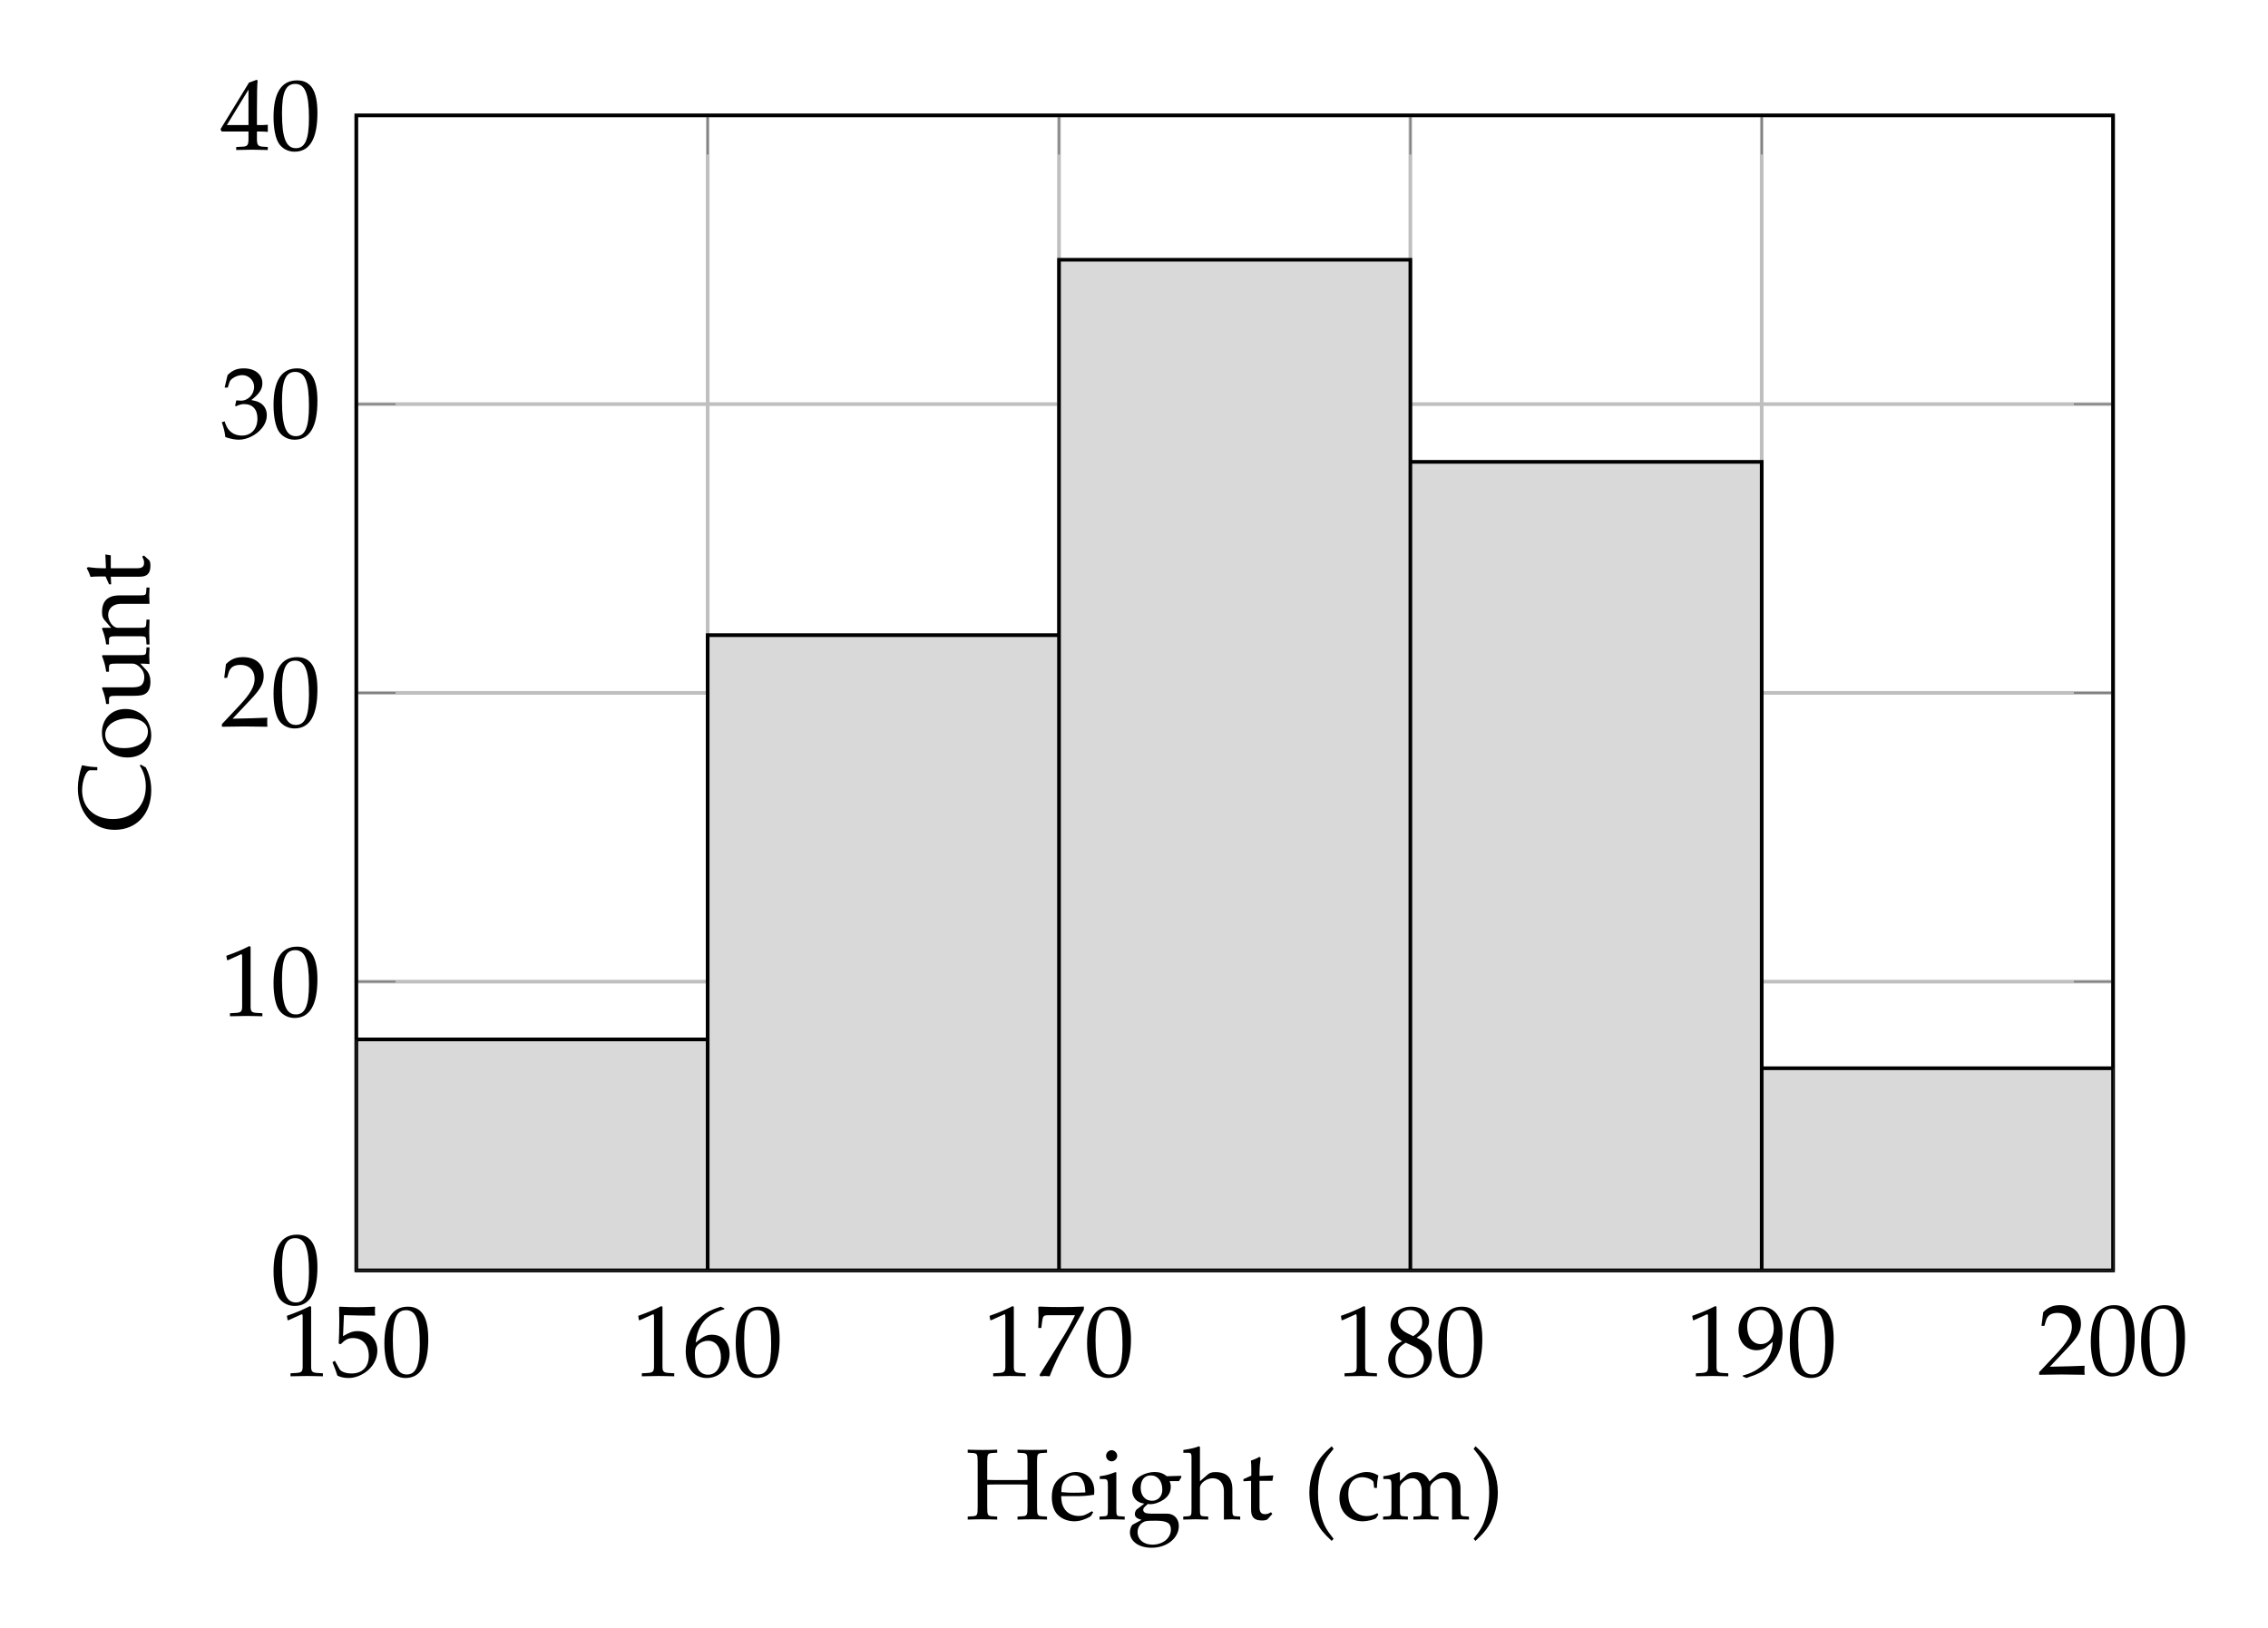
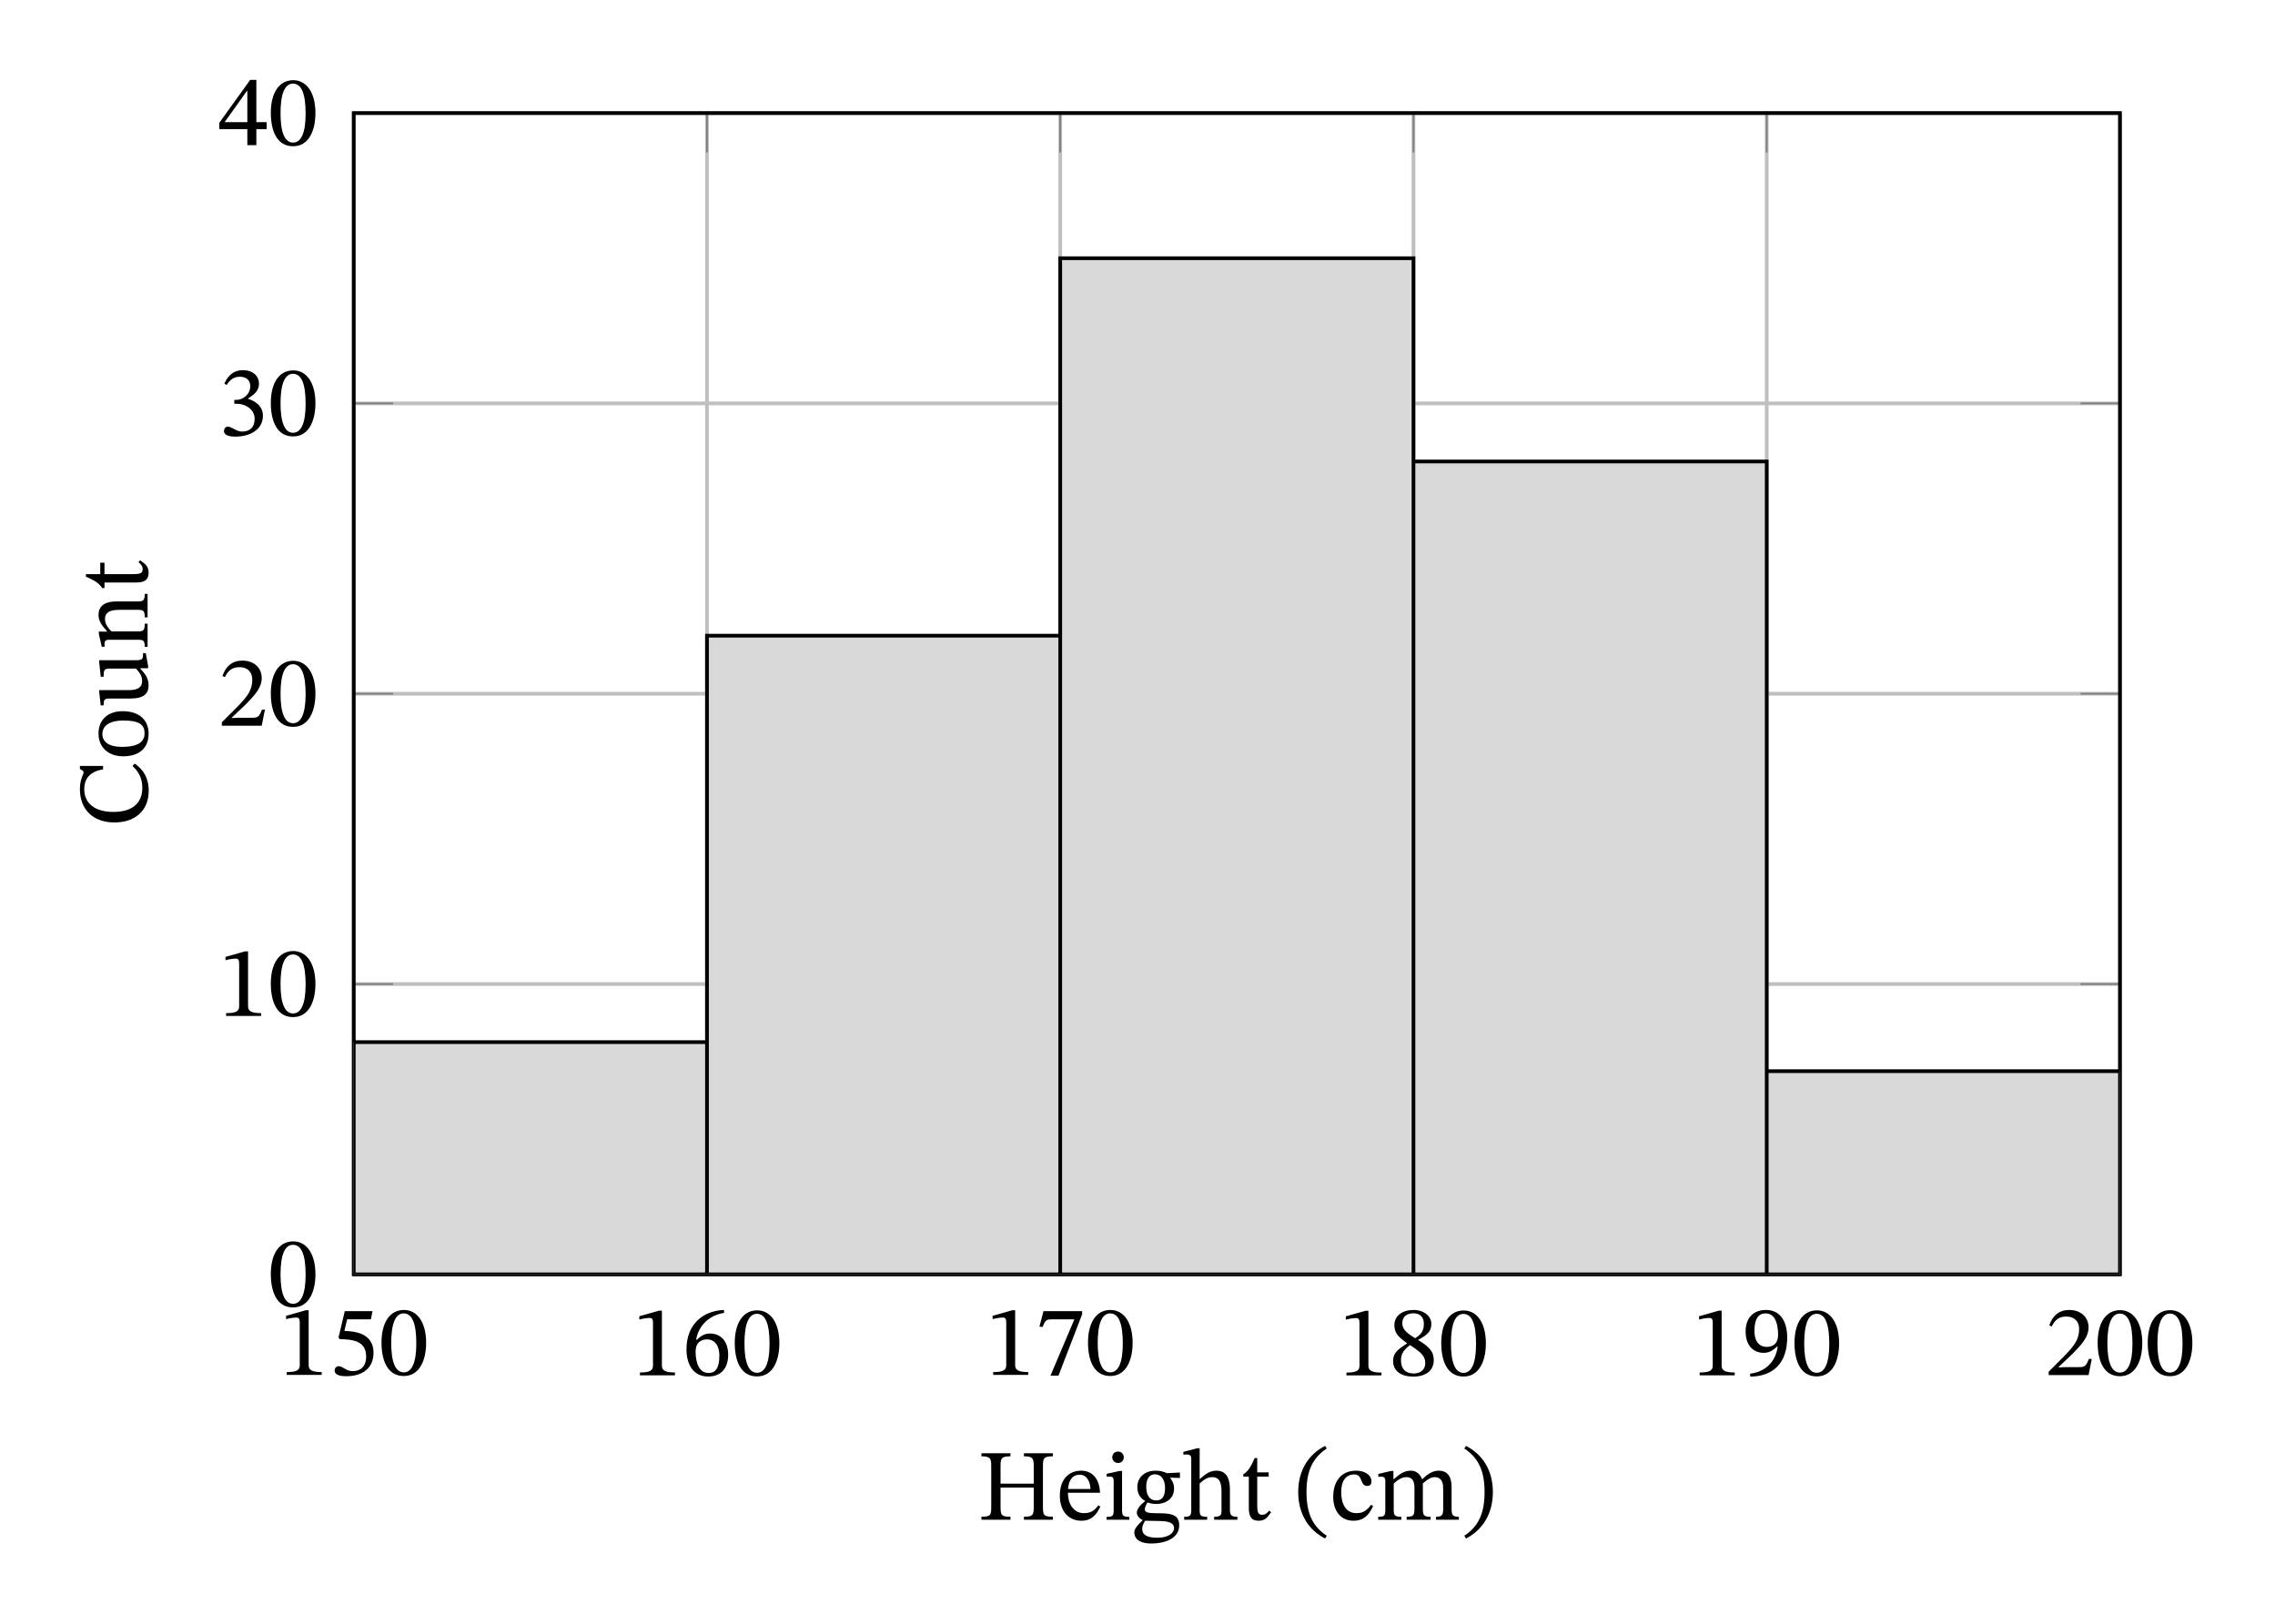
- <svg xmlns="http://www.w3.org/2000/svg" xmlns:xlink="http://www.w3.org/1999/xlink" version="1.1" width="245.867" height="176.449" viewBox="0 0 245.867 176.449">
+ <svg xmlns="http://www.w3.org/2000/svg" xmlns:xlink="http://www.w3.org/1999/xlink" version="1.1" width="245.3" height="175.08" viewBox="0 0 245.3 175.08">
  <defs>
-     <path id="font_1_19" d="M.067 .555H.077L.206 .613C.207 .614 .208 .614 .209 .614 .215 .614 .217 .605 .217 .581V.096C.217 .044 .206 .033 .152 .03L.096 .027V-.003C.25 0 .25 0 .261 0 .274 0 .296 0 .33-.001 .342-.002 .377-.002 .418-.003V.027L.366 .03C.311 .033 .301 .044 .301 .096V.689L.287 .694C.222 .66 .151 .63 .06 .598L.067 .555Z" />
-     <path id="font_1_23" d="M.127 .605C.256 .601 .312 .6 .432 .6L.437 .605C.435 .623 .435 .631 .435 .644 .435 .658 .435 .666 .437 .684L.432 .689C.357 .685 .312 .684 .258 .684 .203 .684 .159 .685 .084 .689L.079 .684C.08 .623 .081 .579 .081 .547 .081 .462 .078 .366 .075 .322L.095 .316C.142 .363 .169 .377 .218 .377 .314 .377 .374 .309 .374 .201 .374 .09 .31 .025 .201 .025 .147 .025 .097 .043 .083 .069L.037 .151 .013 .137C.036 .08 .048 .048 .062 .004 .09-.011 .13-.02 .173-.02 .24-.02 .311 .009 .366 .057 .427 .111 .459 .179 .459 .253 .459 .366 .378 .446 .264 .446 .216 .446 .18 .433 .118 .396L.127 .605Z" />
-     <path id="font_1_28" d="M.263 .689C.108 .689 .029 .566 .029 .324 .029 .207 .05 .106 .085 .057 .12 .008 .176-.02 .238-.02 .389-.02 .465 .11 .465 .366 .465 .585 .4 .689 .263 .689M.245 .654C.342 .654 .381 .556 .381 .316 .381 .103 .343 .015 .251 .015 .154 .015 .113 .116 .113 .36 .113 .571 .15 .654 .245 .654Z" />
-     <path id="font_1_24" d="M.416 .672 .379 .689C.283 .657 .242 .637 .191 .593 .088 .507 .032 .385 .032 .248 .032 .082 .112-.02 .241-.02 .371-.02 .468 .083 .468 .22 .468 .335 .399 .41 .293 .41 .243 .41 .213 .397 .154 .35 .143 .341 .142 .34 .131 .332 .152 .513 .236 .61 .416 .664V.672M.255 .35C.331 .35 .382 .284 .382 .185 .382 .08 .331 .013 .254 .013 .169 .013 .123 .086 .123 .221 .123 .256 .127 .275 .138 .292 .16 .326 .207 .35 .255 .35Z" />
-     <path id="font_1_25" d="M.056 .01 .065-.003C.104 0 .104 0 .111 0 .118 0 .118 0 .157-.003 .199 .106 .248 .21 .314 .33L.497 .66V.69C.389 .686 .354 .685 .273 .685 .2 .685 .151 .686 .054 .69L.044 .685C.047 .589 .047 .589 .047 .579 .047 .568 .047 .568 .044 .477H.074L.081 .533C.089 .596 .096 .604 .142 .604H.409C.369 .521 .338 .463 .3 .402L.056 .01Z" />
-     <path id="font_1_26" d="M.168 .345C.127 .326 .11 .315 .088 .294 .05 .256 .03 .211 .03 .159 .03 .056 .113-.02 .226-.02 .356-.02 .464 .082 .464 .206 .464 .286 .427 .329 .313 .381 .404 .443 .436 .485 .436 .545 .436 .631 .365 .689 .259 .689 .14 .689 .053 .613 .053 .508 .053 .44 .08 .402 .168 .345M.284 .295C.347 .267 .385 .218 .385 .164 .385 .08 .322 .014 .241 .014 .156 .014 .101 .074 .101 .167 .101 .24 .13 .286 .204 .331L.284 .295M.223 .423C.16 .454 .128 .494 .128 .544 .128 .61 .176 .655 .247 .655 .32 .655 .368 .607 .368 .534 .368 .477 .343 .438 .278 .396L.223 .423Z" />
-     <path id="font_1_27" d="M.096-.02C.207 .016 .255 .039 .309 .085 .406 .168 .457 .283 .457 .417 .457 .586 .376 .689 .244 .689 .116 .689 .02 .589 .02 .455 .02 .34 .095 .256 .199 .256 .233 .256 .272 .267 .29 .282L.36 .34C.352 .172 .243 .049 .062 .005V-.003L.096-.02M.24 .656C.285 .656 .318 .637 .34 .597 .358 .565 .37 .516 .37 .471 .37 .379 .317 .317 .24 .317 .16 .317 .106 .388 .106 .492 .106 .593 .158 .656 .24 .656Z" />
-     <path id="font_1_20" d="M.016 .023V-.003C.203 0 .203 0 .239 0 .275 0 .275 0 .468-.003 .466 .018 .466 .028 .466 .042 .466 .055 .466 .065 .468 .087 .353 .082 .307 .081 .122 .077L.304 .27C.401 .373 .431 .428 .431 .503 .431 .618 .353 .689 .226 .689 .154 .689 .105 .669 .056 .619L.039 .483H.068L.081 .529C.097 .587 .133 .612 .2 .612 .286 .612 .341 .558 .341 .473 .341 .398 .299 .324 .186 .204L.016 .023Z" />
-     <path id="font_1_21" d="M.043 .498H.074L.092 .554C.103 .588 .166 .622 .218 .622 .283 .622 .336 .569 .336 .506 .336 .431 .277 .368 .206 .368 .198 .368 .187 .369 .174 .37L.159 .371 .147 .318 .154 .312C.192 .329 .211 .334 .238 .334 .321 .334 .369 .281 .369 .19 .369 .088 .308 .021 .215 .021 .169 .021 .128 .036 .098 .064 .074 .086 .061 .109 .042 .163L.015 .153C.036 .092 .044 .056 .05 .006 .103-.012 .147-.02 .184-.02 .264-.02 .356 .025 .411 .092 .445 .133 .462 .177 .462 .224 .462 .272 .442 .314 .406 .339 .381 .357 .358 .365 .308 .374 .388 .436 .418 .482 .418 .541 .418 .63 .344 .689 .233 .689 .165 .689 .12 .67 .072 .622L.043 .498Z" />
-     <path id="font_1_22" d="M.28 .181V.106C.28 .046 .269 .032 .22 .03L.158 .027V-.003C.291 0 .291 0 .315 0 .339 0 .339 0 .472-.003V.027L.424 .03C.375 .033 .364 .046 .364 .106V.181C.423 .181 .444 .18 .472 .177V.248C.425 .244 .406 .244 .391 .245H.388 .364V.384C.364 .562 .366 .648 .371 .689L.359 .694 .285 .667 .002 .204 .013 .181H.28M.28 .245H.065L.28 .597V.245Z" />
+     <path id="font_1_1138" d="M.426 0V.028C.334 .028 .297 .046 .297 .095V.639H.268L.074 .584V.551C.105 .561 .156 .567 .176 .567 .201 .567 .209 .553 .209 .518V.095C.209 .045 .174 .028 .08 .028V0H.426Z" />
+     <path id="font_1_1142" d="M.417 .549 .433 .63H.159L.097 .369 .109 .354C.123 .354 .128 .354 .154 .352 .292 .345 .37 .304 .37 .179 .37 .075 .307 .037 .236 .037 .172 .037 .139 .086 .099 .086 .074 .086 .059 .066 .059 .043 .059 .006 .097-.013 .174-.013 .333-.013 .443 .065 .443 .219 .443 .376 .32 .423 .202 .432L.155 .435 .182 .549H.417Z" />
+     <path id="font_1_1137" d="M.468 .317C.468 .523 .378 .642 .249 .642 .104 .642 .027 .51 .027 .32 .027 .143 .086-.011 .247-.011 .404-.011 .468 .146 .468 .317M.371 .311C.371 .119 .326 .025 .247 .025 .167 .025 .123 .121 .123 .315 .123 .513 .167 .608 .246 .608 .328 .608 .371 .514 .371 .311Z" />
+     <path id="font_1_1143" d="M.415 .646C.2 .637 .045 .498 .045 .257 .045 .11 .11-.012 .259-.012 .385-.012 .457 .067 .457 .203 .457 .334 .386 .413 .277 .413 .225 .413 .188 .391 .147 .351L.14 .352C.165 .498 .277 .596 .417 .617L.415 .646M.37 .195C.37 .068 .33 .023 .263 .023 .176 .023 .135 .112 .135 .236 .135 .323 .189 .355 .247 .355 .33 .355 .37 .285 .37 .195Z" />
+     <path id="font_1_1144" d="M.464 .599V.63H.082L.042 .477 .073 .474C.1 .539 .108 .549 .164 .549H.387L.151-.008H.23L.464 .599Z" />
+     <path id="font_1_1145" d="M.448 .15C.448 .23 .412 .278 .295 .349V.352C.388 .403 .424 .436 .424 .509 .424 .588 .348 .647 .249 .647 .139 .647 .059 .59 .059 .499 .059 .431 .081 .39 .183 .319V.316C.09 .254 .046 .222 .046 .142 .046 .04 .13-.012 .246-.012 .365-.012 .448 .045 .448 .15M.213 .3C.334 .222 .364 .185 .364 .121 .364 .053 .312 .019 .25 .019 .174 .019 .124 .06 .124 .15 .124 .219 .156 .254 .213 .3M.35 .511C.35 .447 .33 .408 .264 .368 .175 .422 .137 .458 .137 .517 .137 .578 .179 .614 .247 .614 .311 .614 .35 .577 .35 .511Z" />
+     <path id="font_1_1146" d="M.085-.013C.306-.011 .45 .116 .45 .374 .45 .522 .389 .646 .24 .646 .114 .646 .039 .567 .039 .432 .039 .3 .11 .222 .219 .222 .269 .222 .305 .243 .35 .284L.356 .283C.334 .121 .221 .032 .083 .016L.085-.013M.126 .438C.126 .566 .171 .612 .236 .612 .324 .612 .36 .523 .36 .398 .36 .312 .307 .281 .249 .281 .166 .281 .126 .345 .126 .438Z" />
+     <path id="font_1_1139" d="M.464 .16H.435C.412 .1 .399 .079 .346 .079H.207L.137 .076V.081L.269 .206C.375 .313 .432 .382 .432 .471 .432 .576 .353 .644 .24 .644 .143 .644 .075 .588 .044 .491L.068 .481C.105 .556 .149 .579 .214 .579 .291 .579 .339 .531 .339 .456 .339 .351 .289 .288 .19 .186L.038 .034V0H.432L.464 .16Z" />
+     <path id="font_1_1140" d="M.086 .498C.12 .551 .157 .579 .217 .579 .279 .579 .319 .545 .319 .486 .319 .405 .248 .35 .18 .35H.161V.312H.181C.277 .312 .362 .253 .362 .164 .362 .066 .301 .037 .238 .037 .214 .037 .2 .041 .157 .063 .122 .081 .114 .086 .098 .086 .072 .086 .059 .063 .059 .042 .059 .016 .081-.013 .171-.013 .317-.013 .444 .057 .444 .194 .444 .283 .377 .336 .297 .361V.364C.36 .404 .405 .441 .405 .51 .405 .586 .346 .644 .244 .644 .162 .644 .1 .598 .063 .511L.086 .498Z" />
+     <path id="font_1_1141" d="M.481 .158V.227H.379V.645H.318L.013 .221V.158H.29V0H.379V.158H.481M.29 .227H.068V.231L.286 .536H.29V.227Z" />
    <clipPath id="clip_2">
-       <path transform="matrix(1,0,0,-1,38.627,137.756)" d="M0 0H190.443V125.246H0Z" />
+       <path transform="matrix(1,0,0,-1,38.141,137.44)" d="M0 0H190.443V125.246H0Z" />
    </clipPath>
-     <path id="font_1_1" d="M.616 .12C.616 .041 .611 .033 .565 .03L.517 .027V-.003C.576-.001 .611 0 .663 0 .715 0 .751-.001 .81-.003V.027L.762 .03C.716 .033 .711 .041 .711 .12V.569C.711 .648 .716 .656 .762 .659L.81 .662V.692C.737 .689 .715 .689 .663 .689 .613 .689 .589 .69 .517 .692V.662L.565 .659C.611 .656 .616 .648 .616 .569V.392C.595 .391 .574 .39 .533 .39H.299C.258 .39 .236 .391 .216 .392V.569C.216 .648 .221 .656 .267 .659L.315 .662V.692C.242 .689 .22 .689 .168 .689 .118 .689 .094 .69 .022 .692V.662L.07 .659C.116 .656 .121 .648 .121 .569V.12C.121 .041 .116 .033 .07 .03L.022 .027V-.003C.081-.001 .116 0 .168 0 .22 0 .256-.001 .315-.003V.027L.267 .03C.221 .033 .216 .041 .216 .12V.344C.243 .346 .259 .346 .299 .346H.533C.573 .346 .589 .346 .616 .344V.12Z" />
-     <path id="font_1_4" d="M.437 .07 .424 .08C.36 .042 .337 .033 .294 .033 .229 .033 .175 .062 .147 .111 .128 .144 .121 .172 .119 .23H.265C.334 .23 .377 .233 .446 .244 .447 .258 .448 .267 .448 .279 .448 .395 .374 .47 .262 .47 .225 .47 .182 .457 .141 .433 .059 .385 .026 .323 .026 .219 .026 .156 .041 .102 .068 .064 .108 .011 .175-.02 .25-.02 .287-.02 .324-.012 .365 .006 .392 .017 .413 .03 .417 .036L.437 .07M.359 .267C.307 .265 .283 .264 .247 .264 .201 .264 .175 .265 .121 .27 .121 .317 .125 .339 .138 .365 .159 .41 .202 .437 .25 .437 .283 .437 .309 .424 .327 .396 .349 .363 .356 .334 .359 .267Z" />
-     <path id="font_1_8" d="M.188 .465 .179 .469C.128 .448 .076 .434 .023 .428V.4H.06C.1 .4 .104 .393 .104 .327V.102C.104 .039 .101 .032 .067 .03L.021 .027V-.003C.121 0 .121 0 .146 0 .171 0 .171 0 .271-.003V.027L.225 .03C.191 .032 .188 .039 .188 .102V.465M.142 .687C.112 .687 .086 .661 .086 .631 .086 .602 .112 .576 .141 .576 .17 .576 .197 .602 .197 .631 .197 .659 .17 .687 .142 .687Z" />
-     <path id="font_1_6" d="M.519 .379 .544 .42 .54 .432 .398 .428C.361 .458 .325 .47 .276 .47 .232 .47 .181 .456 .14 .432 .084 .4 .055 .35 .055 .289 .055 .215 .101 .164 .175 .156L.096 .095C.086 .08 .081 .067 .081 .052 .081 .024 .099 .008 .147-.006L.06-.053C.046-.061 .032-.098 .032-.129 .032-.22 .121-.283 .248-.283 .399-.283 .518-.188 .518-.066 .518 .006 .47 .056 .4 .056H.24C.188 .056 .164 .068 .164 .095 .164 .108 .172 .119 .198 .141 .204 .146 .206 .148 .21 .152 .22 .151 .226 .15 .234 .15 .277 .15 .33 .169 .371 .198 .416 .231 .438 .271 .438 .324 .438 .344 .435 .357 .427 .379H.519M.24 .436C.308 .436 .354 .38 .354 .294 .354 .229 .312 .184 .251 .184 .184 .184 .139 .236 .139 .313 .139 .391 .176 .436 .24 .436M.287-.014C.4-.014 .439-.037 .439-.102 .439-.188 .36-.252 .255-.252 .168-.252 .108-.201 .108-.127 .108-.082 .134-.041 .174-.024 .19-.016 .218-.014 .287-.014Z" />
-     <path id="font_1_7" d="M.007 .661H.063C.081 .661 .088 .65 .088 .62V.102C.088 .039 .085 .032 .051 .03L.006 .027V-.003C.074-.001 .101 0 .13 0 .159 0 .186-.001 .254-.003V.027L.209 .03C.175 .032 .172 .039 .172 .102V.314C.172 .359 .238 .408 .299 .408 .366 .408 .41 .358 .41 .281V-.003C.471 0 .472 0 .489 0 .503 0 .503 0 .572-.003V.027L.531 .03C.497 .032 .494 .038 .494 .102V.295C.494 .412 .439 .469 .327 .469 .29 .469 .269 .462 .248 .444L.172 .378V.718L.163 .726C.119 .709 .086 .701 .007 .689V.661Z" />
-     <path id="font_1_15" d="M.098 .382V.094C.098 .02 .131-.012 .208-.012 .231-.012 .255-.007 .261 0L.309 .053 .296 .07C.271 .056 .256 .051 .237 .051 .198 .051 .182 .071 .182 .12V.382H.31L.319 .436 .182 .43V.468C.182 .51 .185 .546 .193 .61L.181 .621C.157 .606 .127 .593 .096 .583 .099 .553 .1 .534 .1 .504V.434L.022 .399V.378L.098 .382Z" />
-     <path id="font_1_31" d="M.301-.194C.229-.105 .203-.057 .177 .033 .156 .105 .146 .181 .146 .266 .146 .349 .156 .42 .175 .485 .201 .568 .228 .615 .301 .7L.282 .726C.178 .633 .137 .578 .099 .48 .073 .413 .06 .342 .06 .266 .06 .159 .085 .058 .133-.032 .168-.099 .2-.138 .282-.215L.301-.194Z" />
-     <path id="font_1_3" d="M.399 .312C.399 .358 .404 .399 .413 .435 .373 .459 .338 .47 .297 .47 .249 .47 .193 .451 .133 .413 .063 .369 .026 .299 .026 .211 .026 .075 .121-.02 .255-.02 .307-.02 .382-.001 .392 .014L.413 .046 .403 .061C.366 .041 .334 .032 .298 .032 .187 .032 .114 .119 .114 .251 .114 .358 .164 .418 .254 .418 .298 .418 .346 .398 .364 .373L.371 .312H.399Z" />
-     <path id="font_1_10" d="M.018 .4H.055C.095 .4 .099 .393 .099 .327V.102C.099 .039 .096 .032 .062 .03L.016 .027V-.003C.112 0 .115 0 .143 0 .171 0 .197-.001 .262-.003V.027L.22 .03C.186 .032 .183 .039 .183 .102V.314C.183 .359 .249 .408 .309 .408 .363 .408 .4 .357 .4 .281V.102C.4 .039 .397 .032 .363 .03L.317 .027V-.003C.417 0 .417 0 .442 0 .467 0 .467 0 .567-.003V.027L.521 .03C.487 .032 .484 .039 .484 .102V.314C.484 .359 .55 .408 .61 .408 .664 .408 .701 .357 .701 .281V-.003C.762 0 .763 0 .78 0 .793 0 .793 0 .869-.003V.027L.822 .03C.788 .032 .785 .039 .785 .102V.308C.785 .407 .727 .469 .635 .469 .6 .469 .571 .46 .553 .444L.477 .376C.445 .442 .404 .469 .335 .469 .298 .469 .27 .46 .252 .444L.183 .38V.465L.174 .469C.123 .448 .071 .434 .018 .428V.4Z" />
-     <path id="font_1_32" d="M.051-.215C.12-.15 .149-.117 .18-.068 .241 .029 .273 .145 .273 .265 .273 .342 .26 .413 .234 .48 .196 .577 .155 .632 .051 .726L.032 .7C.105 .614 .132 .567 .157 .485 .177 .42 .187 .349 .187 .266 .187 .181 .177 .105 .156 .033 .13-.057 .104-.105 .032-.194L.051-.215Z" />
-     <path id="font_1_34" d="M.67 .084 .661 .094C.599 .054 .53 .034 .454 .034 .259 .034 .129 .164 .129 .361 .129 .545 .243 .667 .415 .667 .513 .667 .614 .627 .614 .588V.516H.645C.646 .566 .65 .602 .664 .668 .579 .696 .506 .709 .433 .709 .346 .709 .263 .688 .196 .649 .082 .582 .022 .477 .022 .342 .022 .126 .18-.02 .415-.02 .498-.02 .573-.002 .642 .034L.67 .084Z" />
-     <path id="font_1_12" d="M.279 .47C.133 .47 .032 .367 .032 .217 .032 .076 .121-.02 .25-.02 .404-.02 .514 .087 .514 .237 .514 .373 .416 .47 .279 .47M.261 .437C.353 .437 .421 .337 .421 .2 .421 .085 .37 .013 .289 .013 .191 .013 .125 .109 .125 .251 .125 .372 .173 .437 .261 .437Z" />
-     <path id="font_1_16" d="M.503 .465 .494 .469C.443 .448 .391 .434 .338 .428V.4H.375C.415 .4 .419 .393 .419 .327V.164C.419 .142 .405 .114 .382 .091 .354 .063 .322 .049 .283 .049 .248 .049 .22 .06 .204 .079 .19 .095 .183 .126 .183 .17V.465L.174 .469C.123 .448 .071 .434 .018 .428V.4H.055C.095 .4 .099 .393 .099 .327V.159C.099 .089 .105 .058 .123 .033 .145 .003 .183-.012 .24-.012 .285-.012 .325 .002 .352 .027L.419 .089C.419 .06 .418 .044 .415-.003 .482 0 .483 0 .498 0 .512 0 .512 0 .581-.003V.027L.54 .03C.506 .032 .503 .038 .503 .102V.465Z" />
-     <path id="font_1_11" d="M.41-.003C.471 0 .472 0 .489 0 .503 0 .503 0 .572-.003V.027L.531 .03C.497 .032 .494 .038 .494 .102V.295C.494 .412 .439 .469 .327 .469 .29 .469 .269 .462 .248 .444L.172 .378V.465L.163 .469C.112 .448 .06 .434 .007 .428V.4H.044C.084 .4 .088 .393 .088 .327V.102C.088 .039 .085 .032 .051 .03L.006 .027V-.003C.074-.001 .101 0 .13 0 .159 0 .186-.001 .254-.003V.027L.209 .03C.175 .032 .172 .039 .172 .102V.314C.172 .359 .238 .408 .299 .408 .366 .408 .41 .358 .41 .281V-.003Z" />
+     <path id="font_3_10" d="M.323 0V.03C.233 .03 .225 .043 .225 .131V.318H.553V.131C.553 .044 .545 .03 .456 .03V0H.742V.03C.651 .03 .644 .044 .644 .131V.525C.644 .604 .647 .627 .742 .627V.657H.456V.627C.548 .627 .553 .603 .553 .525V.357H.225V.525C.225 .603 .228 .627 .323 .627V.657H.036V.627C.128 .627 .133 .603 .133 .525V.131C.133 .042 .126 .03 .036 .03V0H.323Z" />
+     <path id="font_3_259" d="M.247-.01C.35-.01 .398 .053 .434 .129L.415 .143C.383 .101 .352 .065 .271 .065 .189 .065 .116 .13 .114 .267H.431C.426 .406 .354 .485 .245 .485 .128 .485 .034 .405 .034 .239 .034 .077 .127-.01 .247-.01M.115 .304C.122 .394 .16 .445 .23 .445 .301 .445 .334 .377 .337 .304H.115Z" />
+     <path id="font_3_263" d="M.257 0V.028C.19 .028 .185 .043 .185 .101V.482H.159L.033 .454V.425C.033 .425 .044 .427 .058 .427 .087 .427 .102 .423 .102 .38V.101C.102 .044 .099 .028 .032 .028V0H.257M.145 .561C.18 .561 .202 .587 .202 .618 .202 .648 .18 .674 .145 .674 .11 .674 .088 .648 .088 .618 .088 .587 .111 .561 .145 .561Z" />
+     <path id="font_3_261" d="M.191-.235C.317-.235 .465-.189 .465-.055 .465 .06 .369 .064 .243 .064 .151 .064 .125 .074 .125 .104 .125 .121 .141 .157 .151 .171 .177 .162 .205 .156 .237 .156 .342 .156 .414 .215 .414 .308 .414 .358 .392 .391 .378 .411V.416L.472 .413V.467L.344 .46C.312 .476 .274 .485 .232 .485 .126 .485 .051 .422 .051 .322 .051 .257 .08 .213 .128 .186V.184C.081 .148 .046 .106 .046 .07 .046 .039 .074 .01 .102-.002V-.006C.048-.058 .021-.092 .021-.125 .021-.18 .06-.235 .191-.235M.127-.01C.141-.01 .16-.011 .24-.012 .243-.012 .246-.012 .249-.012 .316-.013 .414-.014 .414-.083 .414-.126 .367-.178 .249-.178 .147-.178 .099-.149 .099-.091 .099-.07 .106-.047 .127-.01M.238 .191C.173 .191 .139 .24 .139 .326 .139 .41 .173 .449 .225 .449 .289 .449 .325 .395 .325 .314 .325 .219 .288 .191 .238 .191Z" />
+     <path id="font_3_262" d="M.556 0V.029C.493 .029 .482 .048 .482 .101V.3C.482 .382 .463 .485 .348 .485 .295 .485 .249 .462 .186 .403H.183V.706H.156L.022 .671V.643C.022 .643 .035 .645 .051 .645 .078 .645 .1 .64 .1 .605V.093C.1 .037 .082 .029 .03 .029V0H.257V.029C.188 .029 .183 .045 .183 .097V.359C.232 .404 .268 .421 .307 .421 .388 .421 .399 .352 .399 .27V.097C.399 .049 .395 .029 .326 .029V0H.556Z" />
+     <path id="font_3_275" d="M.293 .09C.268 .062 .255 .049 .223 .049 .184 .049 .175 .073 .175 .144V.426H.288V.468H.175V.61H.15C.114 .525 .084 .478 .037 .449V.426H.092V.116C.092 .026 .121-.01 .188-.01 .252-.01 .273 .02 .312 .074L.293 .09Z" />
+     <path id="font_3_1841" d="M.312-.158C.166-.062 .112 .073 .112 .274 .112 .473 .166 .607 .312 .704L.296 .73C.135 .648 .03 .492 .03 .274 .03 .054 .135-.103 .296-.186L.312-.158Z" />
+     <path id="font_3_257" d="M.408 .148C.363 .09 .329 .065 .264 .065 .161 .065 .112 .151 .112 .273 .112 .388 .161 .448 .242 .448 .328 .448 .295 .334 .369 .334 .397 .334 .411 .35 .411 .379 .411 .437 .353 .485 .259 .485 .115 .485 .033 .383 .033 .226 .033 .087 .108-.01 .233-.01 .34-.01 .389 .053 .427 .134L.408 .148Z" />
+     <path id="font_3_268" d="M.55 0V.029C.478 .029 .473 .047 .473 .116V.359C.506 .387 .547 .421 .588 .421 .635 .421 .674 .399 .674 .308V.116C.674 .055 .671 .029 .603 .029V0H.829V.029C.76 .029 .757 .053 .757 .116V.32C.757 .441 .706 .485 .628 .485 .575 .485 .524 .456 .469 .402H.465C.445 .45 .411 .485 .354 .485 .286 .485 .24 .448 .186 .401H.182V.482H.158L.033 .453V.424C.033 .424 .045 .426 .06 .426 .088 .426 .102 .417 .102 .381V.101C.102 .041 .095 .029 .032 .029V0H.26V.029C.198 .029 .185 .041 .185 .097V.357C.213 .384 .258 .421 .31 .421 .356 .421 .39 .399 .39 .314V.116C.39 .046 .384 .029 .313 .029V0H.55Z" />
+     <path id="font_3_1842" d="M.047-.186C.208-.103 .313 .054 .313 .274 .313 .492 .208 .648 .047 .73L.031 .704C.177 .607 .231 .473 .231 .274 .231 .073 .177-.062 .031-.158L.047-.186Z" />
+     <path id="font_3_5" d="M.364-.011C.495-.011 .578 .047 .632 .128L.608 .149C.552 .088 .485 .052 .393 .052 .252 .052 .154 .138 .154 .338 .154 .516 .235 .626 .379 .626 .482 .626 .553 .571 .575 .44H.609V.669H.579C.567 .649 .561 .633 .545 .633 .52 .633 .483 .669 .378 .669 .186 .669 .05 .546 .05 .328 .05 .133 .158-.011 .364-.011Z" />
+     <path id="font_3_270" d="M.258-.01C.388-.01 .48 .078 .48 .246 .48 .394 .395 .485 .258 .485 .123 .485 .034 .387 .034 .242 .034 .08 .118-.01 .258-.01M.262 .03C.176 .029 .127 .096 .127 .255 .127 .383 .178 .447 .254 .447 .343 .447 .388 .364 .388 .241 .388 .078 .344 .03 .262 .03Z" />
+     <path id="font_3_276" d="M.222-.01C.286-.01 .333 .02 .386 .072H.391V-.005H.413L.54 .018V.045H.53C.482 .045 .47 .052 .47 .111V.478H.446L.306 .463V.435C.37 .435 .387 .43 .387 .377V.114C.347 .079 .315 .054 .264 .054 .212 .054 .174 .084 .174 .186V.478H.152L.023 .463V.435C.077 .434 .091 .43 .091 .376V.173C.091 .037 .139-.01 .222-.01Z" />
+     <path id="font_3_269" d="M.555 0V.028C.488 .028 .481 .045 .481 .101V.307C.481 .422 .438 .485 .347 .485 .284 .485 .24 .449 .186 .401H.182L.183 .482H.16L.033 .453V.424C.033 .424 .043 .426 .06 .426 .087 .426 .102 .418 .102 .382V.101C.102 .045 .099 .028 .032 .028V0H.261V.028C.189 .028 .185 .045 .185 .101V.358C.215 .385 .252 .421 .306 .421 .351 .421 .398 .402 .398 .282V.101C.398 .045 .395 .028 .324 .028V0H.555Z" />
  </defs>
-   <path transform="matrix(1,0,0,-1,38.627,137.756)" stroke-width=".399" stroke-linecap="butt" stroke-miterlimit="10" stroke-linejoin="miter" fill="none" stroke="#bfbfbf" d="M0 0V125.246M38.089 0V125.246M76.177 0V125.246M114.266 0V125.246M152.354 0V125.246M190.443 0V125.246" />
-   <path transform="matrix(1,0,0,-1,38.627,137.756)" stroke-width=".399" stroke-linecap="butt" stroke-miterlimit="10" stroke-linejoin="miter" fill="none" stroke="#bfbfbf" d="M0 0H190.443M0 31.312H190.443M0 62.623H190.443M0 93.935H190.443M0 125.246H190.443" />
-   <path transform="matrix(1,0,0,-1,38.627,137.756)" stroke-width=".199" stroke-linecap="butt" stroke-miterlimit="10" stroke-linejoin="miter" fill="none" stroke="#7f807f" d="M0 0V4.252M38.089 0V4.252M76.177 0V4.252M114.266 0V4.252M152.354 0V4.252M190.443 0V4.252M0 125.246V120.994M38.089 125.246V120.994M76.177 125.246V120.994M114.266 125.246V120.994M152.354 125.246V120.994M190.443 125.246V120.994" />
-   <path transform="matrix(1,0,0,-1,38.627,137.756)" stroke-width=".199" stroke-linecap="butt" stroke-miterlimit="10" stroke-linejoin="miter" fill="none" stroke="#7f807f" d="M0 0H4.252M0 31.312H4.252M0 62.623H4.252M0 93.935H4.252M0 125.246H4.252M190.443 0H186.191M190.443 31.312H186.191M190.443 62.623H186.191M190.443 93.935H186.191M190.443 125.246H186.191" />
-   <path transform="matrix(1,0,0,-1,38.627,137.756)" stroke-width=".399" stroke-linecap="butt" stroke-miterlimit="10" stroke-linejoin="miter" fill="none" stroke="#000000" d="M0 0V125.246H190.443V0H0Z" />
-   <use data-text="1" xlink:href="#font_1_19" transform="matrix(10.9091,0,0,-10.9091,30.445,149.206)" />
-   <use data-text="5" xlink:href="#font_1_23" transform="matrix(10.9091,0,0,-10.9091,35.89955,149.206)" />
-   <use data-text="0" xlink:href="#font_1_28" transform="matrix(10.9091,0,0,-10.9091,41.3541,149.206)" />
-   <use data-text="1" xlink:href="#font_1_19" transform="matrix(10.9091,0,0,-10.9091,68.533,149.206)" />
-   <use data-text="6" xlink:href="#font_1_24" transform="matrix(10.9091,0,0,-10.9091,73.98755,149.206)" />
-   <use data-text="0" xlink:href="#font_1_28" transform="matrix(10.9091,0,0,-10.9091,79.4421,149.206)" />
-   <use data-text="1" xlink:href="#font_1_19" transform="matrix(10.9091,0,0,-10.9091,106.622,149.206)" />
-   <use data-text="7" xlink:href="#font_1_25" transform="matrix(10.9091,0,0,-10.9091,112.0765,149.206)" />
-   <use data-text="0" xlink:href="#font_1_28" transform="matrix(10.9091,0,0,-10.9091,117.5311,149.206)" />
-   <use data-text="1" xlink:href="#font_1_19" transform="matrix(10.9091,0,0,-10.9091,144.71,149.206)" />
-   <use data-text="8" xlink:href="#font_1_26" transform="matrix(10.9091,0,0,-10.9091,150.1645,149.206)" />
-   <use data-text="0" xlink:href="#font_1_28" transform="matrix(10.9091,0,0,-10.9091,155.6191,149.206)" />
-   <use data-text="1" xlink:href="#font_1_19" transform="matrix(10.9091,0,0,-10.9091,182.798,149.206)" />
-   <use data-text="9" xlink:href="#font_1_27" transform="matrix(10.9091,0,0,-10.9091,188.2526,149.206)" />
-   <use data-text="0" xlink:href="#font_1_28" transform="matrix(10.9091,0,0,-10.9091,193.7071,149.206)" />
-   <use data-text="2" xlink:href="#font_1_20" transform="matrix(10.9091,0,0,-10.9091,220.886,149.042)" />
-   <use data-text="0" xlink:href="#font_1_28" transform="matrix(10.9091,0,0,-10.9091,226.3406,149.042)" />
-   <use data-text="0" xlink:href="#font_1_28" transform="matrix(10.9091,0,0,-10.9091,231.7951,149.042)" />
-   <use data-text="0" xlink:href="#font_1_28" transform="matrix(10.9091,0,0,-10.9091,29.338,141.394)" />
-   <use data-text="1" xlink:href="#font_1_19" transform="matrix(10.9091,0,0,-10.9091,23.883,110.165)" />
-   <use data-text="0" xlink:href="#font_1_28" transform="matrix(10.9091,0,0,-10.9091,29.33755,110.165)" />
-   <use data-text="2" xlink:href="#font_1_20" transform="matrix(10.9091,0,0,-10.9091,23.883,78.772)" />
-   <use data-text="0" xlink:href="#font_1_28" transform="matrix(10.9091,0,0,-10.9091,29.33755,78.772)" />
-   <use data-text="3" xlink:href="#font_1_21" transform="matrix(10.9091,0,0,-10.9091,23.883,47.46102)" />
-   <use data-text="0" xlink:href="#font_1_28" transform="matrix(10.9091,0,0,-10.9091,29.33755,47.46102)" />
-   <use data-text="4" xlink:href="#font_1_22" transform="matrix(10.9091,0,0,-10.9091,23.883,16.23201)" />
-   <use data-text="0" xlink:href="#font_1_28" transform="matrix(10.9091,0,0,-10.9091,29.33755,16.23201)" />
+   <path transform="matrix(1,0,0,-1,38.141,137.44)" stroke-width=".399" stroke-linecap="butt" stroke-miterlimit="10" stroke-linejoin="miter" fill="none" stroke="#bfbfbf" d="M0 0V125.246M38.089 0V125.246M76.177 0V125.246M114.266 0V125.246M152.354 0V125.246M190.443 0V125.246" />
+   <path transform="matrix(1,0,0,-1,38.141,137.44)" stroke-width=".399" stroke-linecap="butt" stroke-miterlimit="10" stroke-linejoin="miter" fill="none" stroke="#bfbfbf" d="M0 0H190.443M0 31.312H190.443M0 62.623H190.443M0 93.935H190.443M0 125.246H190.443" />
+   <path transform="matrix(1,0,0,-1,38.141,137.44)" stroke-width=".199" stroke-linecap="butt" stroke-miterlimit="10" stroke-linejoin="miter" fill="none" stroke="#7f807f" d="M0 0V4.252M38.089 0V4.252M76.177 0V4.252M114.266 0V4.252M152.354 0V4.252M190.443 0V4.252M0 125.246V120.994M38.089 125.246V120.994M76.177 125.246V120.994M114.266 125.246V120.994M152.354 125.246V120.994M190.443 125.246V120.994" />
+   <path transform="matrix(1,0,0,-1,38.141,137.44)" stroke-width=".199" stroke-linecap="butt" stroke-miterlimit="10" stroke-linejoin="miter" fill="none" stroke="#7f807f" d="M0 0H4.252M0 31.312H4.252M0 62.623H4.252M0 93.935H4.252M0 125.246H4.252M190.443 0H186.191M190.443 31.312H186.191M190.443 62.623H186.191M190.443 93.935H186.191M190.443 125.246H186.191" />
+   <path transform="matrix(1,0,0,-1,38.141,137.44)" stroke-width=".399" stroke-linecap="butt" stroke-miterlimit="10" stroke-linejoin="miter" fill="none" stroke="#000000" d="M0 0V125.246H190.443V0H0Z" />
+   <use data-text="1" xlink:href="#font_1_1138" transform="matrix(10.9091,0,0,-10.9091,30.041,148.279)" />
+   <use data-text="5" xlink:href="#font_1_1142" transform="matrix(10.9091,0,0,-10.9091,35.44101,148.279)" />
+   <use data-text="0" xlink:href="#font_1_1137" transform="matrix(10.9091,0,0,-10.9091,40.84101,148.279)" />
+   <use data-text="1" xlink:href="#font_1_1138" transform="matrix(10.9091,0,0,-10.9091,68.12901,148.323)" />
+   <use data-text="6" xlink:href="#font_1_1143" transform="matrix(10.9091,0,0,-10.9091,73.52901,148.323)" />
+   <use data-text="0" xlink:href="#font_1_1137" transform="matrix(10.9091,0,0,-10.9091,78.92902,148.323)" />
+   <use data-text="1" xlink:href="#font_1_1138" transform="matrix(10.9091,0,0,-10.9091,106.218,148.279)" />
+   <use data-text="7" xlink:href="#font_1_1144" transform="matrix(10.9091,0,0,-10.9091,111.618,148.279)" />
+   <use data-text="0" xlink:href="#font_1_1137" transform="matrix(10.9091,0,0,-10.9091,117.018,148.279)" />
+   <use data-text="1" xlink:href="#font_1_1138" transform="matrix(10.9091,0,0,-10.9091,144.307,148.334)" />
+   <use data-text="8" xlink:href="#font_1_1145" transform="matrix(10.9091,0,0,-10.9091,149.707,148.334)" />
+   <use data-text="0" xlink:href="#font_1_1137" transform="matrix(10.9091,0,0,-10.9091,155.107,148.334)" />
+   <use data-text="1" xlink:href="#font_1_1138" transform="matrix(10.9091,0,0,-10.9091,182.395,148.323)" />
+   <use data-text="9" xlink:href="#font_1_1146" transform="matrix(10.9091,0,0,-10.9091,187.795,148.323)" />
+   <use data-text="0" xlink:href="#font_1_1137" transform="matrix(10.9091,0,0,-10.9091,193.195,148.323)" />
+   <use data-text="2" xlink:href="#font_1_1139" transform="matrix(10.9091,0,0,-10.9091,220.484,148.301)" />
+   <use data-text="0" xlink:href="#font_1_1137" transform="matrix(10.9091,0,0,-10.9091,225.884,148.301)" />
+   <use data-text="0" xlink:href="#font_1_1137" transform="matrix(10.9091,0,0,-10.9091,231.284,148.301)" />
+   <use data-text="0" xlink:href="#font_1_1137" transform="matrix(10.9091,0,0,-10.9091,28.906,140.882)" />
+   <use data-text="1" xlink:href="#font_1_1138" transform="matrix(10.9091,0,0,-10.9091,23.506,109.57)" />
+   <use data-text="0" xlink:href="#font_1_1137" transform="matrix(10.9091,0,0,-10.9091,28.90601,109.57)" />
+   <use data-text="2" xlink:href="#font_1_1139" transform="matrix(10.9091,0,0,-10.9091,23.506,78.27001)" />
+   <use data-text="0" xlink:href="#font_1_1137" transform="matrix(10.9091,0,0,-10.9091,28.90601,78.27001)" />
+   <use data-text="3" xlink:href="#font_1_1140" transform="matrix(10.9091,0,0,-10.9091,23.506,46.94701)" />
+   <use data-text="0" xlink:href="#font_1_1137" transform="matrix(10.9091,0,0,-10.9091,28.90601,46.94701)" />
+   <use data-text="4" xlink:href="#font_1_1141" transform="matrix(10.9091,0,0,-10.9091,23.506,15.652)" />
+   <use data-text="0" xlink:href="#font_1_1137" transform="matrix(10.9091,0,0,-10.9091,28.90601,15.652)" />
  <g clip-path="url(#clip_2)">
-     <path transform="matrix(1,0,0,-1,38.627,137.756)" d="M0 0H38.089V25.049H0ZM38.089 0H76.177V68.885H38.089ZM76.177 0H114.266V109.59H76.177ZM114.266 0H152.354V87.672H114.266ZM152.354 0H190.443V21.918H152.354Z" fill="#d9d9d9" />
-     <path transform="matrix(1,0,0,-1,38.627,137.756)" stroke-width=".399" stroke-linecap="butt" stroke-miterlimit="10" stroke-linejoin="miter" fill="none" stroke="#000000" d="M0 0H38.089V25.049H0ZM38.089 0H76.177V68.885H38.089ZM76.177 0H114.266V109.59H76.177ZM114.266 0H152.354V87.672H114.266ZM152.354 0H190.443V21.918H152.354Z" />
+     <path transform="matrix(1,0,0,-1,38.141,137.44)" d="M0 0H38.089V25.049H0ZM38.089 0H76.177V68.885H38.089ZM76.177 0H114.266V109.59H76.177ZM114.266 0H152.354V87.672H114.266ZM152.354 0H190.443V21.918H152.354Z" fill="#d9d9d9" />
+     <path transform="matrix(1,0,0,-1,38.141,137.44)" stroke-width=".399" stroke-linecap="butt" stroke-miterlimit="10" stroke-linejoin="miter" fill="none" stroke="#000000" d="M0 0H38.089V25.049H0ZM38.089 0H76.177V68.885H38.089ZM76.177 0H114.266V109.59H76.177ZM114.266 0H152.354V87.672H114.266ZM152.354 0H190.443V21.918H152.354Z" />
  </g>
-   <use data-text="H" xlink:href="#font_1_1" transform="matrix(10.9091,0,0,-10.9091,104.666,164.744)" />
-   <use data-text="e" xlink:href="#font_1_4" transform="matrix(10.9091,0,0,-10.9091,113.7424,164.744)" />
-   <use data-text="i" xlink:href="#font_1_8" transform="matrix(10.9091,0,0,-10.9091,118.9678,164.744)" />
-   <use data-text="g" xlink:href="#font_1_6" transform="matrix(10.9091,0,0,-10.9091,122.1424,164.744)" />
-   <use data-text="h" xlink:href="#font_1_7" transform="matrix(10.9091,0,0,-10.9091,128.2078,164.744)" />
-   <use data-text="t" xlink:href="#font_1_15" transform="matrix(10.9091,0,0,-10.9091,134.5569,164.744)" />
-   <use data-text="(" xlink:href="#font_1_31" transform="matrix(10.9091,0,0,-10.9091,141.2878,164.744)" />
-   <use data-text="c" xlink:href="#font_1_3" transform="matrix(10.9091,0,0,-10.9091,144.9206,164.744)" />
-   <use data-text="m" xlink:href="#font_1_10" transform="matrix(10.9091,0,0,-10.9091,149.7642,164.744)" />
-   <use data-text=")" xlink:href="#font_1_32" transform="matrix(10.9091,0,0,-10.9091,159.3969,164.744)" />
-   <use data-text="C" xlink:href="#font_1_34" transform="matrix(0,-10.9091,-10.9091,-0,16.177,90.22101)" />
-   <use data-text="o" xlink:href="#font_1_12" transform="matrix(0,-10.9091,-10.9091,-0,16.177,82.48646)" />
-   <use data-text="u" xlink:href="#font_1_16" transform="matrix(0,-10.9091,-10.9091,-0,16.177,76.53009)" />
-   <use data-text="n" xlink:href="#font_1_11" transform="matrix(0,-10.9091,-10.9091,-0,16.177,69.95191)" />
-   <use data-text="t" xlink:href="#font_1_15" transform="matrix(0,-10.9091,-10.9091,-0,16.177,63.60281)" />
+   <use data-text="H" xlink:href="#font_3_10" transform="matrix(10.9091,0,0,-10.9091,105.429,163.899)" />
+   <use data-text="e" xlink:href="#font_3_259" transform="matrix(10.9091,0,0,-10.9091,113.9054,163.899)" />
+   <use data-text="i" xlink:href="#font_3_263" transform="matrix(10.9091,0,0,-10.9091,118.9672,163.899)" />
+   <use data-text="g" xlink:href="#font_3_261" transform="matrix(10.9091,0,0,-10.9091,122.0763,163.899)" />
+   <use data-text="h" xlink:href="#font_3_262" transform="matrix(10.9091,0,0,-10.9091,127.3563,163.899)" />
+   <use data-text="t" xlink:href="#font_3_275" transform="matrix(10.9091,0,0,-10.9091,133.6508,163.899)" />
+   <use data-text="(" xlink:href="#font_3_1841" transform="matrix(10.9091,0,0,-10.9091,139.6508,163.899)" />
+   <use data-text="c" xlink:href="#font_3_257" transform="matrix(10.9091,0,0,-10.9091,143.3927,163.899)" />
+   <use data-text="m" xlink:href="#font_3_268" transform="matrix(10.9091,0,0,-10.9091,148.2581,163.899)" />
+   <use data-text=")" xlink:href="#font_3_1842" transform="matrix(10.9091,0,0,-10.9091,157.5527,163.899)" />
+   <use data-text="C" xlink:href="#font_3_5" transform="matrix(0,-10.9091,-10.9091,-0,15.914,89.245)" />
+   <use data-text="o" xlink:href="#font_3_270" transform="matrix(0,-10.9091,-10.9091,-0,15.914,81.93591)" />
+   <use data-text="u" xlink:href="#font_3_276" transform="matrix(0,-10.9091,-10.9091,-0,15.914,76.32863)" />
+   <use data-text="n" xlink:href="#font_3_269" transform="matrix(0,-10.9091,-10.9091,-0,15.914,70.11044)" />
+   <use data-text="t" xlink:href="#font_3_275" transform="matrix(0,-10.9091,-10.9091,-0,15.914,63.8268)" />
</svg>
